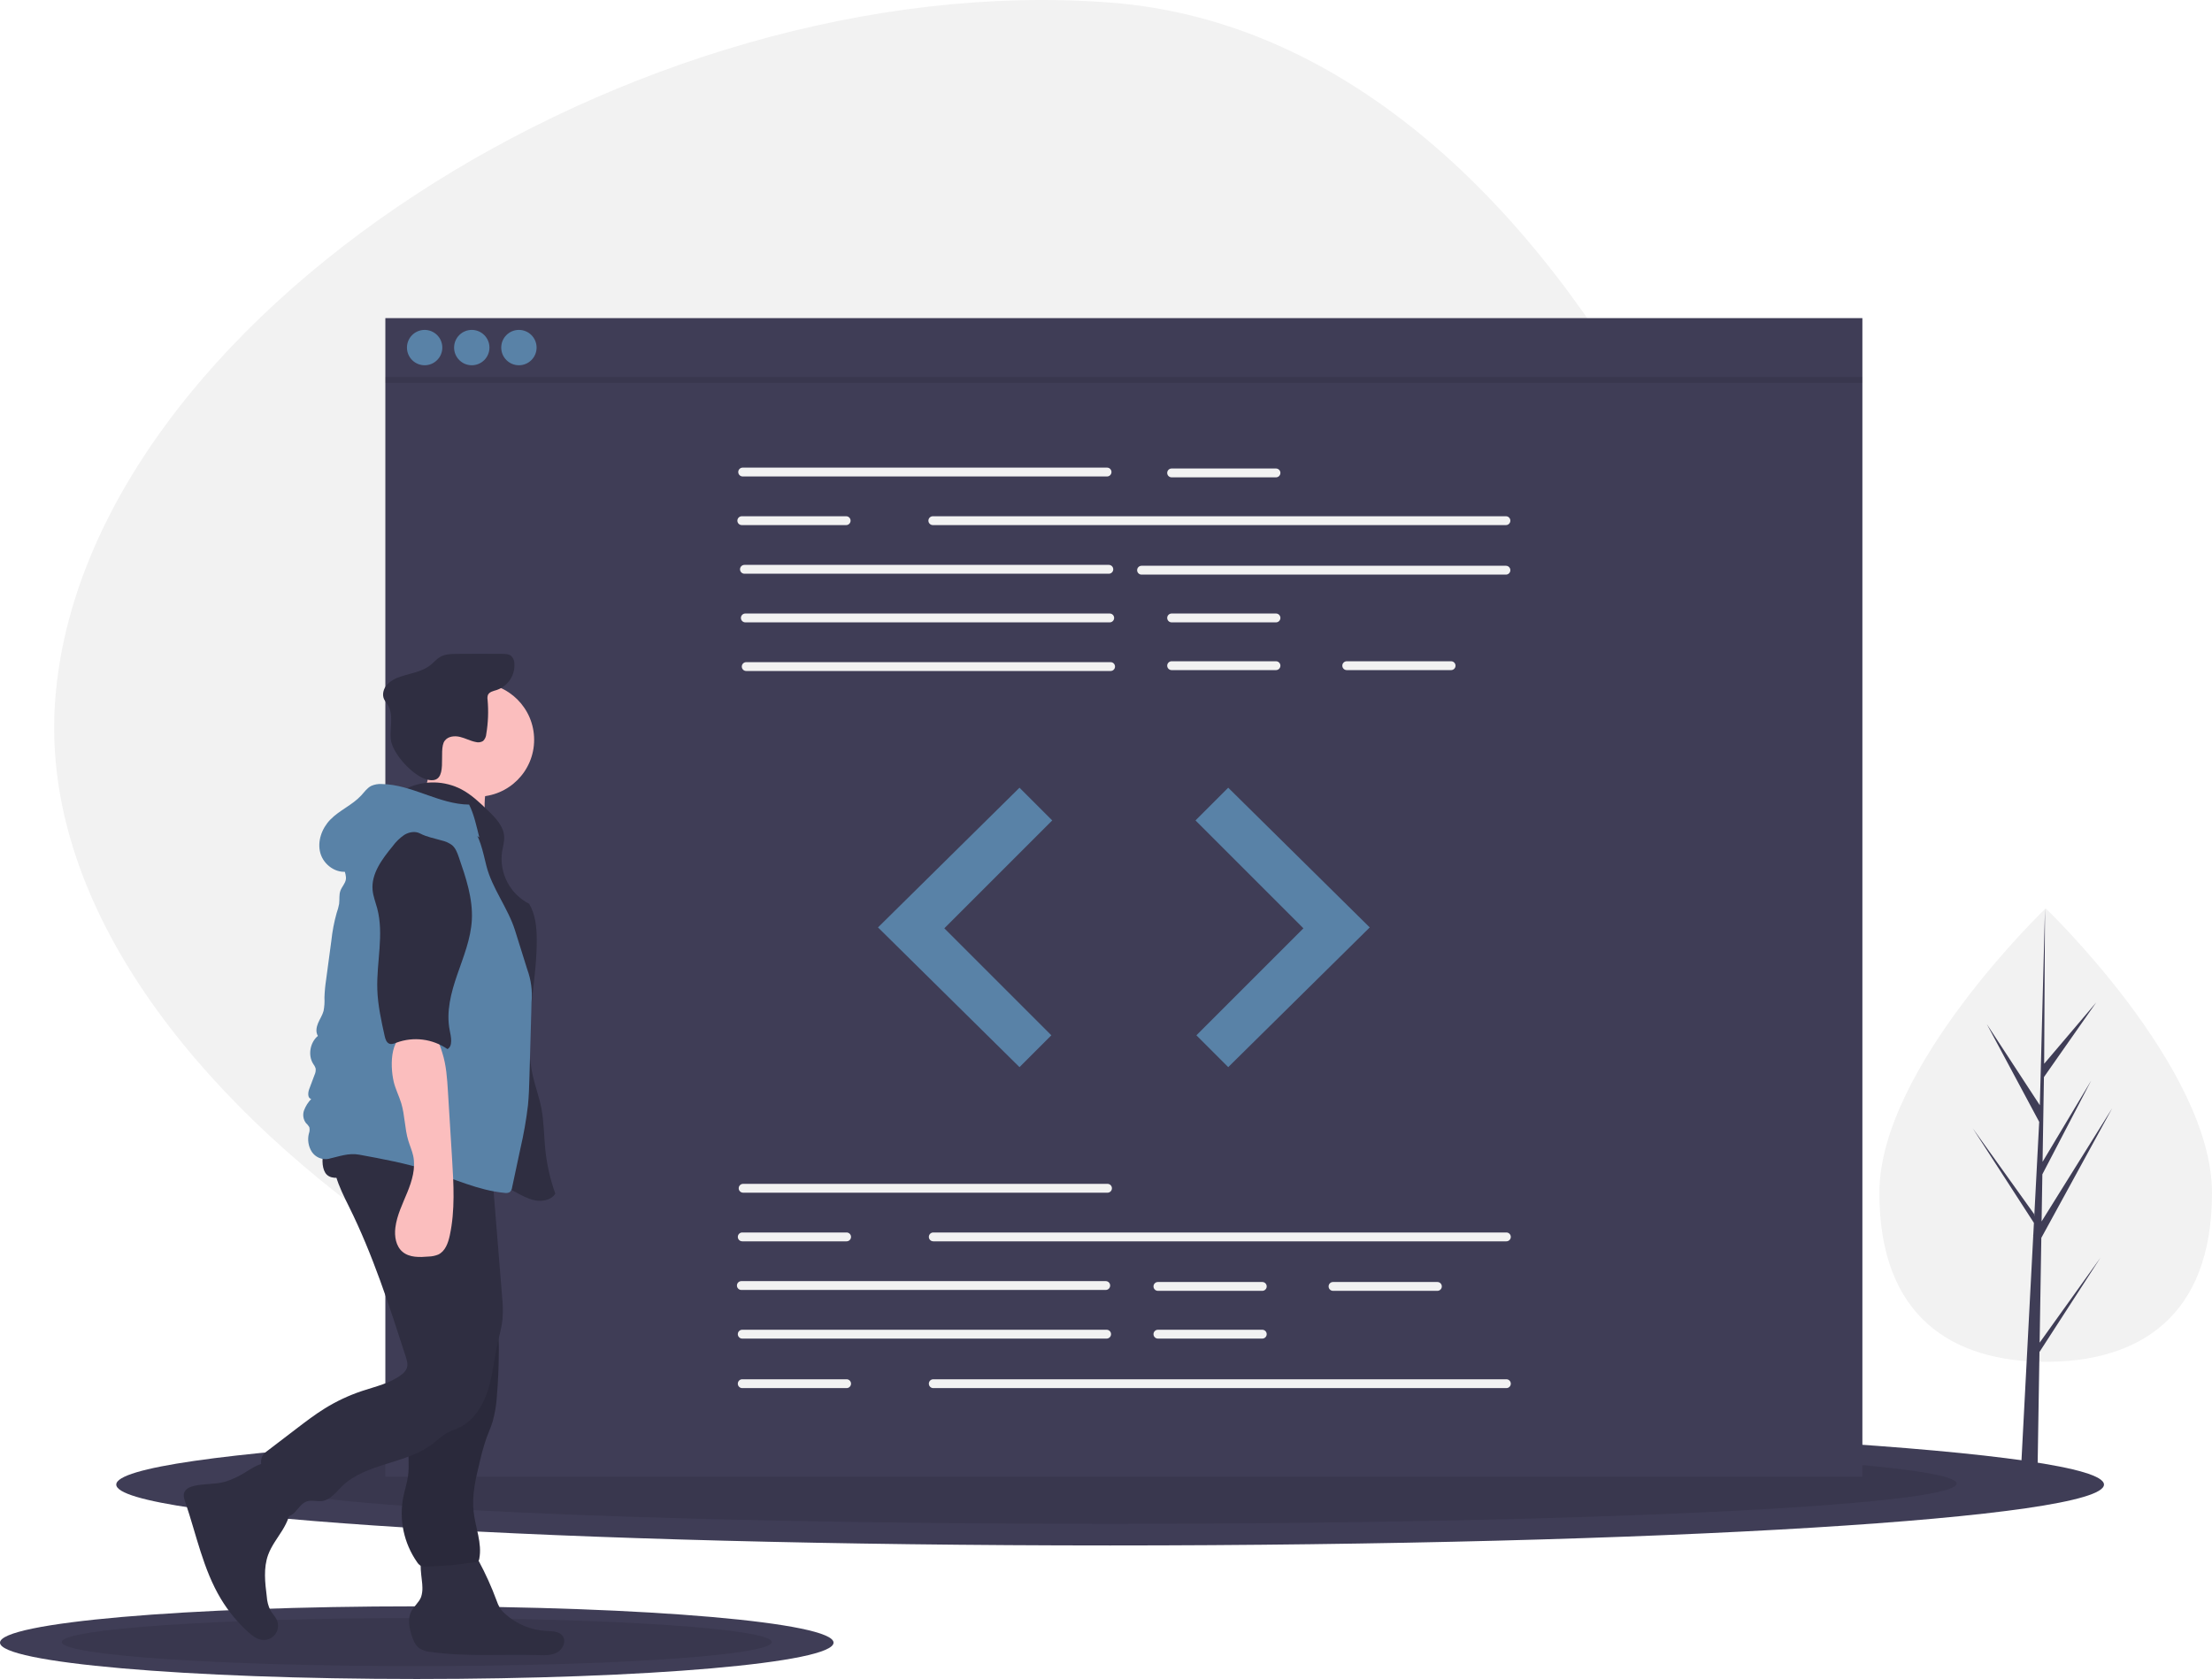
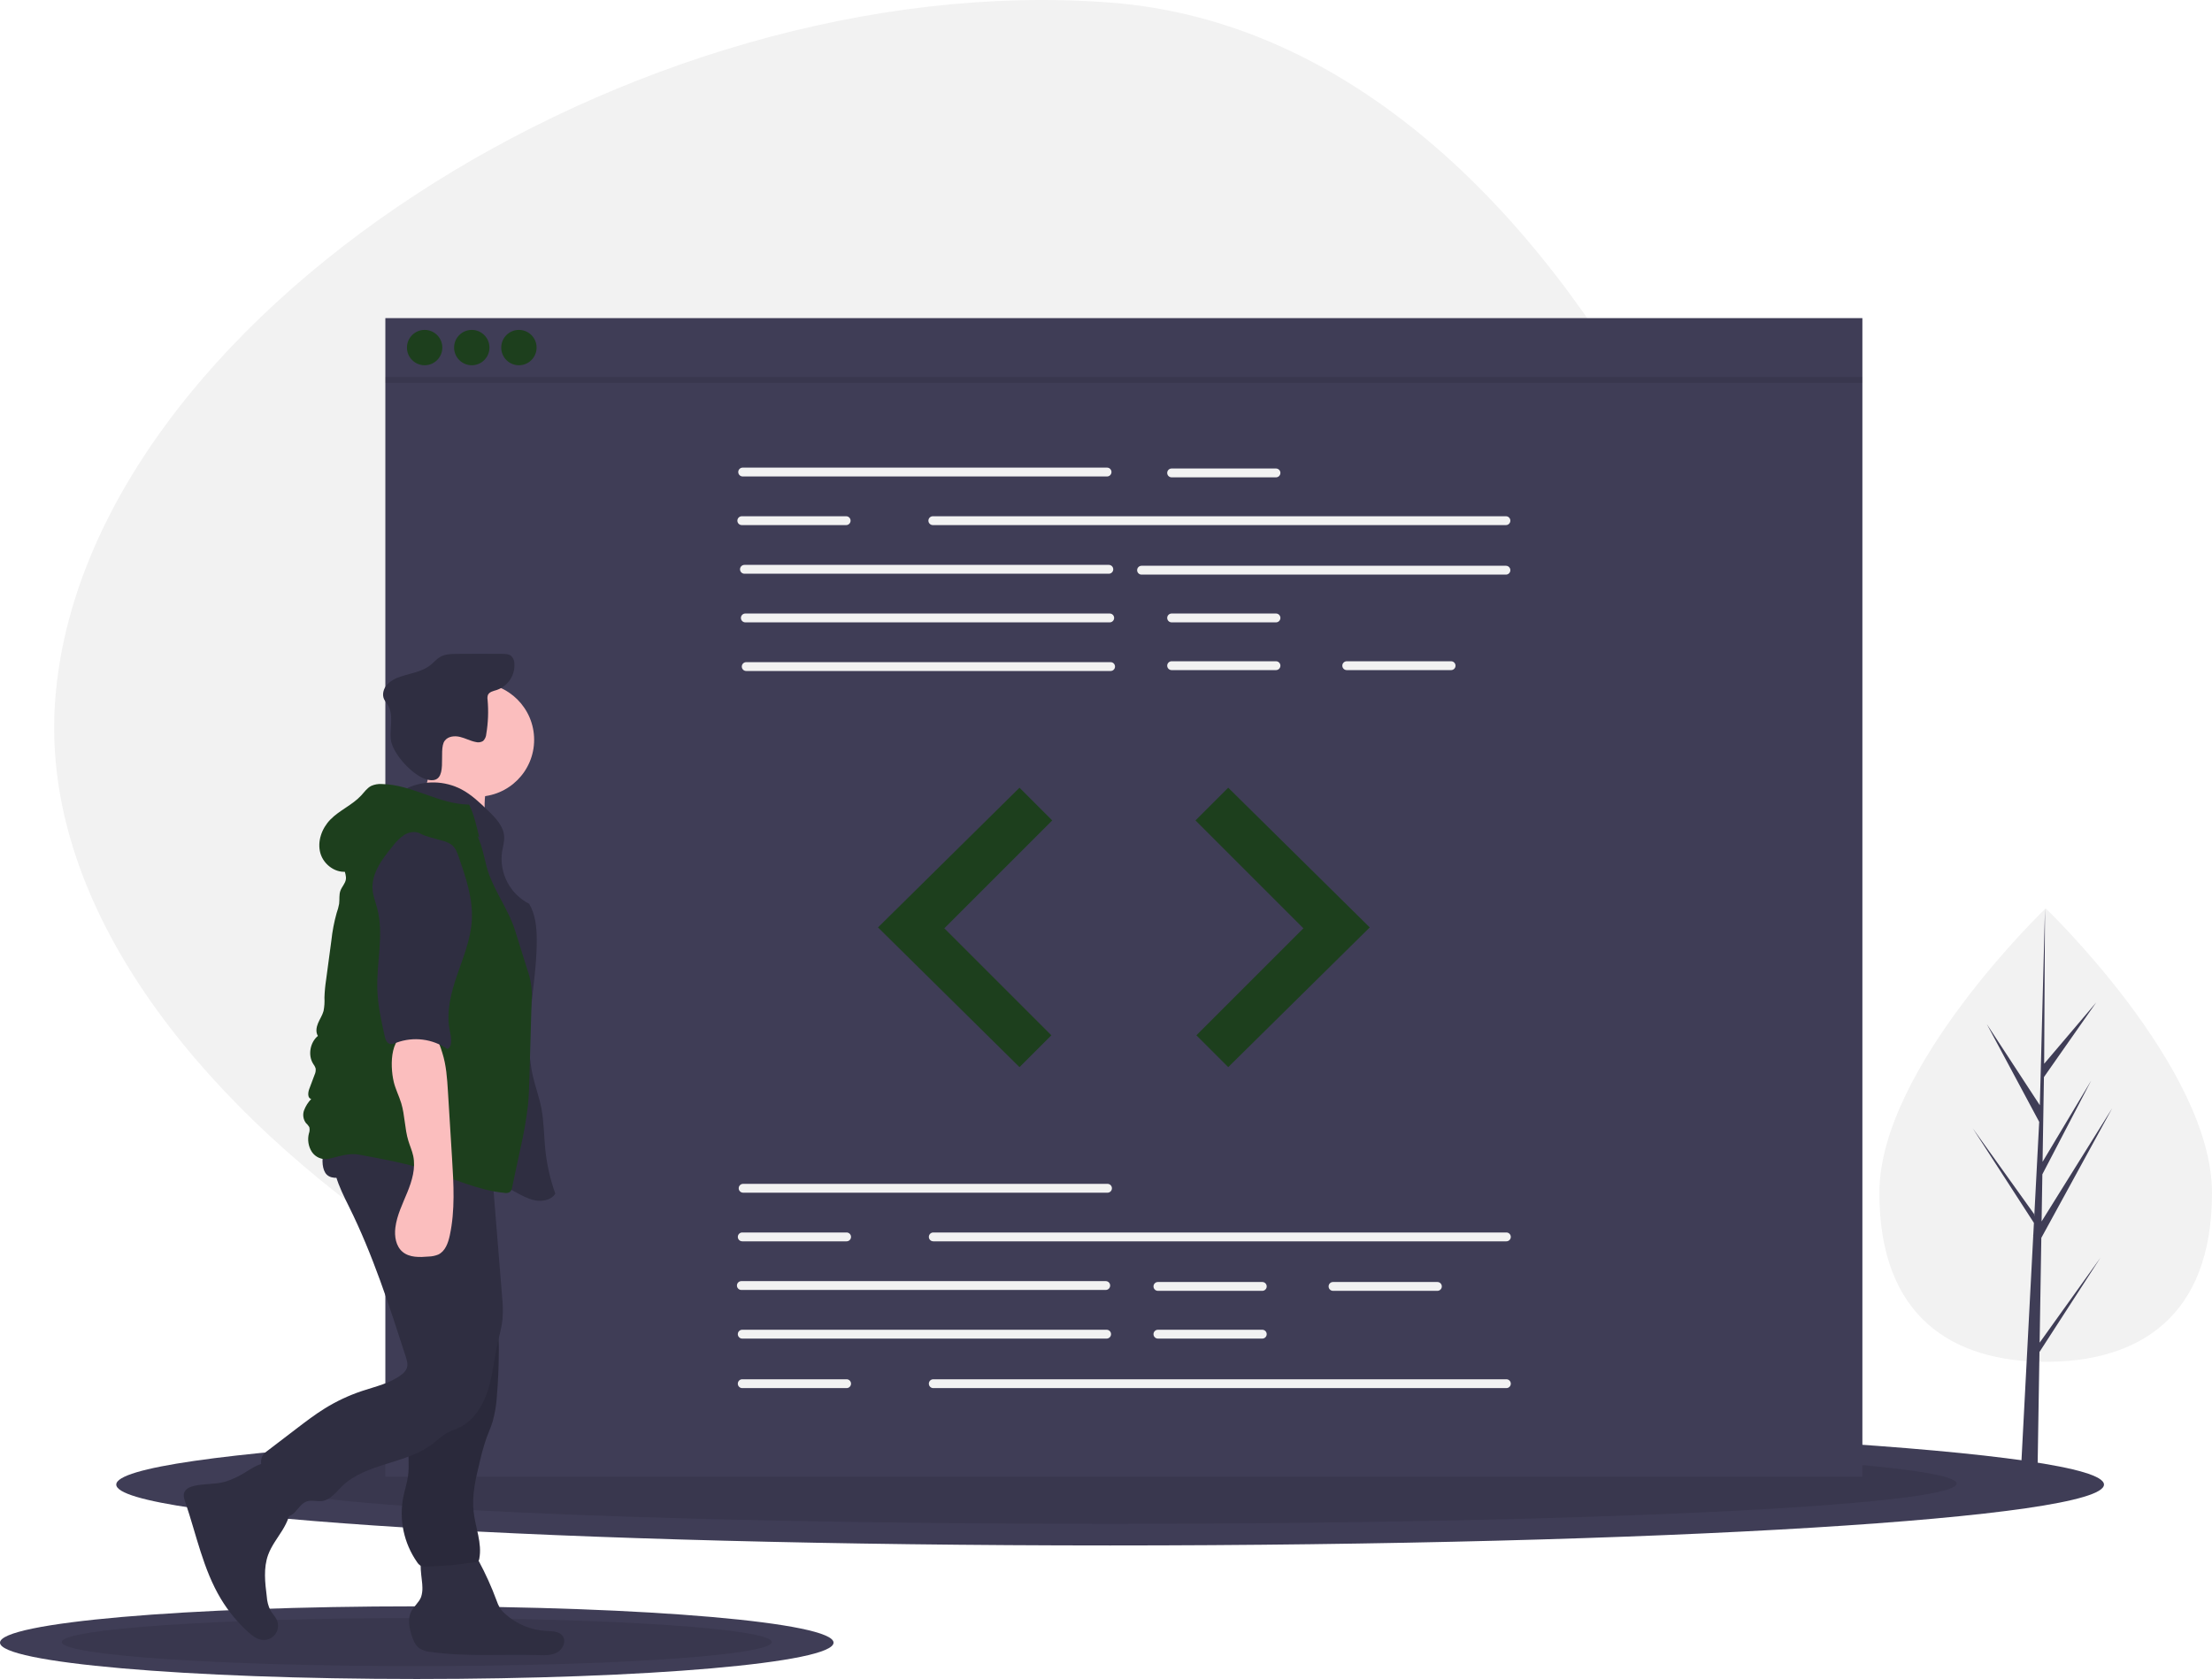
<svg xmlns="http://www.w3.org/2000/svg" data-name="Layer 1" width="1126.194" height="855" viewBox="0 0 1126.194 855">
  <path d="M544.864 755.938C302.465 737.49 13.394 549.672 28.111 356.28S322.797-17.142 565.196 1.305 947.128 381.167 932.41 574.558s-145.148 199.827-387.547 181.38z" fill="#f2f2f2" />
  <ellipse cx="565.194" cy="756" rx="506" ry="31" fill="#3f3d56" />
  <ellipse cx="565.194" cy="755.5" rx="431" ry="20.5" opacity=".1" />
  <ellipse cx="212.194" cy="836.5" rx="212.194" ry="18.5" fill="#3f3d56" />
  <ellipse cx="212.194" cy="836.202" rx="180.742" ry="12.234" opacity=".1" />
  <path fill="#3f3d56" d="M196.194 162h752v590h-752z" />
  <path d="M563.638 242.63H378.12a2.251 2.251 0 110-4.504h185.518a2.251 2.251 0 010 4.503zm203.079 24.765H474.932a2.251 2.251 0 010-4.503h291.785a2.251 2.251 0 110 4.503zM564.539 292.16H379.02a2.251 2.251 0 110-4.502h185.518a2.251 2.251 0 110 4.503zm202.178.45H581.199a2.251 2.251 0 010-4.502h185.518a2.251 2.251 0 110 4.503zm-201.728 24.316H379.471a2.251 2.251 0 010-4.503H564.99a2.251 2.251 0 110 4.503zm.451 24.766H379.921a2.251 2.251 0 010-4.503h185.517a2.251 2.251 0 110 4.503zm84.203-98.612h-53.134a2.251 2.251 0 010-4.503h53.134a2.251 2.251 0 110 4.502zm0 73.846h-53.134a2.251 2.251 0 010-4.503h53.134a2.251 2.251 0 110 4.503zm0 24.316h-53.134a2.251 2.251 0 110-4.503h53.134a2.251 2.251 0 110 4.503zm89.157 0h-53.134a2.251 2.251 0 010-4.503h53.133a2.251 2.251 0 110 4.503zm-307.996-73.847H377.67a2.251 2.251 0 010-4.503h53.134a2.251 2.251 0 010 4.503zM563.863 607.36H378.346a2.251 2.251 0 010-4.502h185.517a2.251 2.251 0 010 4.503zm-.9 49.532H377.445a2.251 2.251 0 110-4.503h185.518a2.251 2.251 0 010 4.503zm.45 24.766H377.895a2.251 2.251 0 110-4.503h185.518a2.251 2.251 0 110 4.503zm79.25-24.316H589.53a2.251 2.251 0 010-4.503h53.133a2.251 2.251 0 010 4.503zm0 24.316H589.53a2.251 2.251 0 010-4.503h53.133a2.251 2.251 0 110 4.503zm89.157-24.316h-53.134a2.251 2.251 0 110-4.503h53.134a2.251 2.251 0 010 4.503zm35.122-25.216H475.157a2.251 2.251 0 010-4.503h291.785a2.251 2.251 0 010 4.503zm-335.913 0h-53.134a2.251 2.251 0 010-4.503h53.134a2.251 2.251 0 010 4.503zm335.913 74.748H475.157a2.251 2.251 0 110-4.503h291.785a2.251 2.251 0 010 4.503zm-335.913 0h-53.134a2.251 2.251 0 110-4.503h53.134a2.251 2.251 0 110 4.503z" fill="#f2f2f2" />
-   <path fill="#5982a7" d="M519.06 401.13l-72.046 71.145 72.046 71.145 16.21-16.21-54.484-54.485 54.934-54.935-16.66-16.66zm106.267 0l72.046 71.145-72.046 71.145-16.21-16.21 54.485-54.485-54.935-54.935 16.66-16.66z" />
-   <circle cx="216.194" cy="177" r="9" fill="#5982a7" />
-   <circle cx="240.194" cy="177" r="9" fill="#5982a7" />
-   <circle cx="264.194" cy="177" r="9" fill="#5982a7" />
+   <path fill="#1d3f1d" d="M519.06 401.13l-72.046 71.145 72.046 71.145 16.21-16.21-54.484-54.485 54.934-54.935-16.66-16.66zm106.267 0l72.046 71.145-72.046 71.145-16.21-16.21 54.485-54.485-54.935-54.935 16.66-16.66z" />
+   <circle cx="216.194" cy="177" r="9" fill="#1d3f1d" />
+   <circle cx="240.194" cy="177" r="9" fill="#1d3f1d" />
+   <circle cx="264.194" cy="177" r="9" fill="#1d3f1d" />
  <path opacity=".1" d="M196.194 192h752v3h-752z" />
  <path d="M1126.194 607.454c0 63.77-37.911 86.037-84.677 86.037s-84.676-22.266-84.676-86.037 84.676-144.898 84.676-144.898 84.677 81.126 84.677 144.898z" fill="#f2f2f2" />
  <path fill="#3f3d56" d="M1038.433 683.736l.867-53.371 36.091-66.027-35.955 57.655.39-23.998 24.873-47.769-24.77 41.419.701-43.161 26.635-38.031-26.525 31.244.438-79.141-2.753 104.769.226-4.322-27.08-41.451 26.646 49.748-2.523 48.203-.075-1.28-31.219-43.621 31.124 48.141-.315 6.028-.057.091.026.495-6.402 122.296h8.553l1.026-63.168 31.049-48.024-30.971 43.275z" />
  <path d="M122.622 751.091a43.126 43.126 0 01-8.178 3.503c-5.08 1.387-10.508.878-15.638 2.063-2.1.485-4.386 1.499-5.054 3.548-.49 1.504.043 3.127.554 4.624 5.668 16.62 9.085 34.266 18.125 49.32a74.64 74.64 0 0013.992 16.988c2.056 1.852 4.385 3.664 7.136 3.955a7.248 7.248 0 007.37-10.182c-.81-1.801-2.317-3.197-3.289-4.916a18.757 18.757 0 01-1.819-6.99c-.893-7.11-1.754-14.538.71-21.266 1.651-4.512 4.681-8.359 7.206-12.447s4.621-8.772 4.06-13.544c-.384-3.257-1.972-6.237-3.65-9.054-1.682-2.823-5.005-10.409-8.383-11.35-3.507-.979-10.084 4.181-13.142 5.748zm92.435 57.409a14.019 14.019 0 01-.664 4.745c-1.057 2.793-3.68 4.706-5.036 7.367-1.885 3.7-1.03 8.174.218 12.135.783 2.483 1.81 5.067 3.913 6.602a12.893 12.893 0 005.954 1.908c18.036 2.496 36.358 1.064 54.558 1.587 3.317.095 6.83.211 9.725-1.41s4.686-5.697 2.717-8.368c-1.769-2.398-5.265-2.376-8.242-2.517a33.912 33.912 0 01-20.913-8.615 15.112 15.112 0 01-2.934-3.377 20.753 20.753 0 01-1.534-3.517 156.799 156.799 0 00-9.083-20.119c-.98-1.815-2.087-3.705-3.906-4.676a10.323 10.323 0 00-4.24-.926c-4.536-.294-16.283-1.838-19.79 1.69-3.242 3.26-.672 13.351-.743 17.491z" fill="#2f2e41" />
  <circle cx="242.971" cy="376.72" r="28.975" fill="#fbbebe" />
  <path d="M216.806 400.646c-1.724 4.614-4.647 8.947-8.9 11.43l40.074 8.174a42.453 42.453 0 01-.562-17.869 10.3 10.3 0 00.24-4.409c-.754-2.907-4.027-4.306-6.955-4.974-7.314-1.667-13.782-2.561-20.579-5.792-2.077 3.557-1.787 9.34-3.318 13.44z" fill="#fbbebe" />
  <path d="M207.57 401.227a31.338 31.338 0 0127.314.714c5.138 2.707 9.392 6.794 13.571 10.826 3.853 3.717 7.963 7.972 8.236 13.319.133 2.59-.676 5.122-1.084 7.683a25.766 25.766 0 0013.78 26.47c3.184 5.303 3.84 11.729 3.89 17.914.185 23.436-7.21 47.16-1.93 69.995 1.239 5.362 3.16 10.554 4.231 15.952 1.387 6.99 1.319 14.18 2.044 21.27a95.266 95.266 0 005.114 22.495c-1.744 2.774-5.374 3.837-8.643 3.613s-6.325-1.644-9.242-3.136c-14.123-7.227-27.059-16.757-41.687-22.9-9.677-4.063-19.987-6.595-29.376-11.288s-18.12-12.142-20.99-22.238c-1.241-4.365-1.318-8.965-1.385-13.503-.286-19.114-.55-38.436 3.61-57.094 3.669-16.453 10.741-32.194 12.284-48.98.502-5.465.513-11.314 3.566-15.874 4.315-6.445 13.632-8.114 16.698-15.238z" fill="#2f2e41" />
  <path d="M226.492 377.13c1.707-2.228 5-2.531 7.727-1.872s5.243 2.064 7.998 2.598a4.675 4.675 0 003.743-.526 5.444 5.444 0 001.616-3.57 68.163 68.163 0 00.67-17.38 5.147 5.147 0 01.16-2.438c.681-1.643 2.762-2.034 4.461-2.562a13.316 13.316 0 009.013-13.633 5.42 5.42 0 00-1.657-3.74c-1.175-.958-2.82-1.017-4.336-1.029q-11.683-.094-23.366.006c-2.883.024-5.91.095-8.41 1.532-1.847 1.063-3.221 2.773-4.88 4.112-4.326 3.491-10.178 4.201-15.441 5.99a15.308 15.308 0 00-6.768 4.036c-1.75 2-2.592 4.974-1.492 7.393a26.252 26.252 0 001.886 2.904c3.105 4.964 1.038 11.403 1.502 17.24.579 7.288 11.365 19.111 18.679 20.836 11.807 2.784 4.986-15.113 8.895-19.898zm-16.358 319.553c.745 5.321 1.701 10.661 1.446 16.029-.357 7.493-3.06 14.714-3.56 22.2-.372 5.59.49 11.241-.286 16.79-.497 3.554-1.656 6.979-2.373 10.494a43.395 43.395 0 006.973 33.266 5.448 5.448 0 002.024 1.96 5.714 5.714 0 002.507.333 179.947 179.947 0 0025.17-2.288 2.414 2.414 0 001.617-.713 2.266 2.266 0 00.35-.954c1.545-7.936-1.976-15.893-2.871-23.928-.956-8.58 1.103-17.178 3.146-25.565a113.548 113.548 0 013.467-12.228c.988-2.697 2.181-5.32 3.037-8.063a61.46 61.46 0 002.202-13.202q.892-10.575.945-21.2a88.958 88.958 0 00-1.665-20.01c-1.878-8.337-5.724-16.08-9.536-23.73a15.029 15.029 0 00-5.618 2.67 125.38 125.38 0 01-15.35 8.481c-3.567 1.657-10.522 2.834-12.786 6.286-2.232 3.405-.792 10.35-.621 14.106q.439 9.667 1.782 19.266z" fill="#2f2e41" />
  <path d="M210.134 696.683c.745 5.321 1.701 10.661 1.446 16.029-.357 7.493-3.06 14.714-3.56 22.2-.372 5.59.49 11.241-.286 16.79-.497 3.554-1.656 6.979-2.373 10.494a43.395 43.395 0 006.973 33.266 5.448 5.448 0 002.024 1.96 5.714 5.714 0 002.507.333 179.947 179.947 0 0025.17-2.288 2.414 2.414 0 001.617-.713 2.266 2.266 0 00.35-.954c1.545-7.936-1.976-15.893-2.871-23.928-.956-8.58 1.103-17.178 3.146-25.565a113.548 113.548 0 013.467-12.228c.988-2.697 2.181-5.32 3.037-8.063a61.46 61.46 0 002.202-13.202q.892-10.575.945-21.2a88.958 88.958 0 00-1.665-20.01c-1.878-8.337-5.724-16.08-9.536-23.73a15.029 15.029 0 00-5.618 2.67 125.38 125.38 0 01-15.35 8.481c-3.567 1.657-10.522 2.834-12.786 6.286-2.232 3.405-.792 10.35-.621 14.106q.439 9.667 1.782 19.266z" opacity=".1" />
  <path d="M170.961 583.018c-3.848 10.36 1.808 21.554 6.722 31.452 12.106 24.386 20.513 50.408 28.875 76.317.626 1.941 1.252 4.059.554 5.975a7.825 7.825 0 01-2.822 3.347c-5.766 4.379-13.107 5.938-19.975 8.23a90.184 90.184 0 00-18.943 8.88c-4.976 3.083-9.639 6.643-14.291 10.197l-14.812 11.312a9.903 9.903 0 00-2.476 2.397c-1.429 2.241-.844 5.167-.132 7.728a131.432 131.432 0 007.252 19.792 6.911 6.911 0 002.63 3.447c2.312 1.242 5.14-.405 6.905-2.347s3.292-4.36 5.78-5.193c2.487-.833 5.223.176 7.819-.189 4.198-.59 6.986-4.457 10.012-7.426 12.366-12.131 33.01-11.251 46.613-21.977a59.228 59.228 0 016.23-4.868c2.3-1.36 4.908-2.105 7.294-3.307 7.257-3.654 11.819-11.208 14.262-18.957s3.141-15.928 4.897-23.86c.908-4.101 2.103-8.158 2.507-12.339a66.094 66.094 0 00-.253-11.666l-4.908-60.715c-.4-4.943-.8-9.893-1.576-14.79-14.577.52-29.143 1.107-43.728 1.28-11.605.136-23.424.948-34.436-2.72z" fill="#2f2e41" />
  <path d="M165.602 597.221c1.978 3.18 6.79 3.114 10.105 1.37s5.889-4.672 9.21-6.4c4.464-2.323 9.747-2.236 14.777-2.094 7.963.225 16.025.465 23.687 2.647 7.924 2.257 15.64 6.603 23.834 5.736 1.425-.15 2.985-.56 3.76-1.765a5.544 5.544 0 00.62-2.836l.268-7.159a6.464 6.464 0 00-.57-3.625 6.082 6.082 0 00-2.716-2.08c-11.663-5.646-24.964-6.697-37.915-7.14q-9.874-.34-19.757-.28c-5.591.035-12.303-.774-17.739.72-7.295 2.005-11.265 16.954-7.563 22.906z" fill="#2f2e41" />
-   <path d="M238.84 409.726c-15.283-.136-29.132-10.223-44.413-10.469a11.514 11.514 0 00-5.392.93c-2.13 1.073-3.53 3.147-5.147 4.9-4.518 4.892-11.061 7.504-15.703 12.28-4.352 4.478-6.773 11.15-5.055 17.153s8.204 10.609 14.28 9.165a36.8 36.8 0 0114.336-19.479 72.887 72.887 0 0111.206-5.882c6.868-3.112 14.547-6.283 21.718-3.95a30.638 30.638 0 017.409 4.04l11.954 8.03c-1.393-5.494-2.646-11.656-5.194-16.718z" fill="#5982a7" />
-   <path d="M175.65 438.374c-2.03 2.532.893 6.2.446 9.413-.298 2.135-2.055 3.766-2.786 5.793-.758 2.1-.356 4.427-.644 6.642a28.489 28.489 0 01-1.275 4.73 84.975 84.975 0 00-2.686 14.025l-2.675 19.975a75.681 75.681 0 00-.846 9.078 27.107 27.107 0 01-.452 6.787c-.592 2.183-1.904 4.093-2.786 6.176s-1.292 4.602-.1 6.524c-3.991 3.325-5.178 9.854-2.387 14.235a7.9 7.9 0 011.23 2.265 5.82 5.82 0 01-.542 3.34l-2.704 7.207c-.693 1.845-.912 4.653 1.013 5.074a17.006 17.006 0 00-3.651 5.767 6.866 6.866 0 00.972 6.506 8.289 8.289 0 011.695 2.056 5.473 5.473 0 01-.196 3.243 11.906 11.906 0 001.473 9.334 8.371 8.371 0 008.418 3.608c5.41-1.22 10.273-3.147 15.728-2.146 11.746 2.156 23.53 4.32 34.906 7.952 12.984 4.146 25.556 10.225 39.126 11.5a3.798 3.798 0 002.617-.406 3.93 3.93 0 001.21-2.488l4.194-19.665a202.363 202.363 0 003.855-22.027c.477-4.781.613-9.59.75-14.393l1.08-38.23a38.197 38.197 0 00-2.2-16.62l-6.218-19.848c-3.548-11.327-11.687-21.372-14.585-32.882-1.834-7.285-3.19-15.103-8.108-20.781-7.013-8.095-19.145-9.354-29.764-7.962-4.797.628-9.636 1.714-13.785 4.201-4.798 2.877-8.333 7.41-11.753 11.837-2.818 3.649-5.687 6.582-8.57 10.18z" fill="#5982a7" />
+   <path d="M238.84 409.726c-15.283-.136-29.132-10.223-44.413-10.469a11.514 11.514 0 00-5.392.93c-2.13 1.073-3.53 3.147-5.147 4.9-4.518 4.892-11.061 7.504-15.703 12.28-4.352 4.478-6.773 11.15-5.055 17.153s8.204 10.609 14.28 9.165a36.8 36.8 0 0114.336-19.479 72.887 72.887 0 0111.206-5.882c6.868-3.112 14.547-6.283 21.718-3.95a30.638 30.638 0 017.409 4.04l11.954 8.03c-1.393-5.494-2.646-11.656-5.194-16.718z" fill="#1d3f1d" />
+   <path d="M175.65 438.374c-2.03 2.532.893 6.2.446 9.413-.298 2.135-2.055 3.766-2.786 5.793-.758 2.1-.356 4.427-.644 6.642a28.489 28.489 0 01-1.275 4.73 84.975 84.975 0 00-2.686 14.025l-2.675 19.975a75.681 75.681 0 00-.846 9.078 27.107 27.107 0 01-.452 6.787c-.592 2.183-1.904 4.093-2.786 6.176s-1.292 4.602-.1 6.524c-3.991 3.325-5.178 9.854-2.387 14.235a7.9 7.9 0 011.23 2.265 5.82 5.82 0 01-.542 3.34l-2.704 7.207c-.693 1.845-.912 4.653 1.013 5.074a17.006 17.006 0 00-3.651 5.767 6.866 6.866 0 00.972 6.506 8.289 8.289 0 011.695 2.056 5.473 5.473 0 01-.196 3.243 11.906 11.906 0 001.473 9.334 8.371 8.371 0 008.418 3.608c5.41-1.22 10.273-3.147 15.728-2.146 11.746 2.156 23.53 4.32 34.906 7.952 12.984 4.146 25.556 10.225 39.126 11.5a3.798 3.798 0 002.617-.406 3.93 3.93 0 001.21-2.488l4.194-19.665a202.363 202.363 0 003.855-22.027c.477-4.781.613-9.59.75-14.393l1.08-38.23a38.197 38.197 0 00-2.2-16.62l-6.218-19.848c-3.548-11.327-11.687-21.372-14.585-32.882-1.834-7.285-3.19-15.103-8.108-20.781-7.013-8.095-19.145-9.354-29.764-7.962-4.797.628-9.636 1.714-13.785 4.201-4.798 2.877-8.333 7.41-11.753 11.837-2.818 3.649-5.687 6.582-8.57 10.18z" fill="#1d3f1d" />
  <path d="M200.444 550.823c.875 3.773 2.712 7.252 3.837 10.957 1.884 6.21 1.725 12.896 3.605 19.106.79 2.606 1.933 5.109 2.5 7.773 1.32 6.21-.608 12.635-3.004 18.515s-5.313 11.678-6.09 17.98c-.549 4.438.238 9.45 3.66 12.33 3.551 2.99 8.712 2.788 13.338 2.39a14.016 14.016 0 004.841-1.008c3.538-1.673 5.028-5.86 5.855-9.685 2.771-12.819 1.98-26.106 1.174-39.196l-2.106-34.235c-.405-6.59-.84-13.318-2.87-19.646-.74-2.302-2.027-6.954-4.13-8.424-2.082-1.455-8.03-1.52-10.608-1.641-12.098-.569-11.963 16.317-10.002 24.784z" fill="#fbbebe" />
  <path d="M213.848 424.423c-2.47-1.293-5.583-.736-7.972.705a24.568 24.568 0 00-5.972 5.798c-5.338 6.517-10.99 13.995-10.198 22.382.296 3.145 1.5 6.12 2.317 9.172 3.58 13.38-.379 27.53.075 41.373.263 7.999 2.003 15.867 3.737 23.68.353 1.594.92 3.44 2.462 3.977 1.16.403 2.41-.115 3.558-.551a28.371 28.371 0 0125.963 3.272c2.865-1.529 1.791-6.363 1.149-9.546-1.909-9.457.682-19.214 3.828-28.335s6.91-18.23 7.432-27.865c.59-10.916-3.029-21.57-6.6-31.903-.78-2.255-1.631-4.62-3.438-6.178a13.665 13.665 0 00-5.203-2.377c-3.793-1.121-7.634-1.769-11.138-3.604z" fill="#2f2e41" />
</svg>
